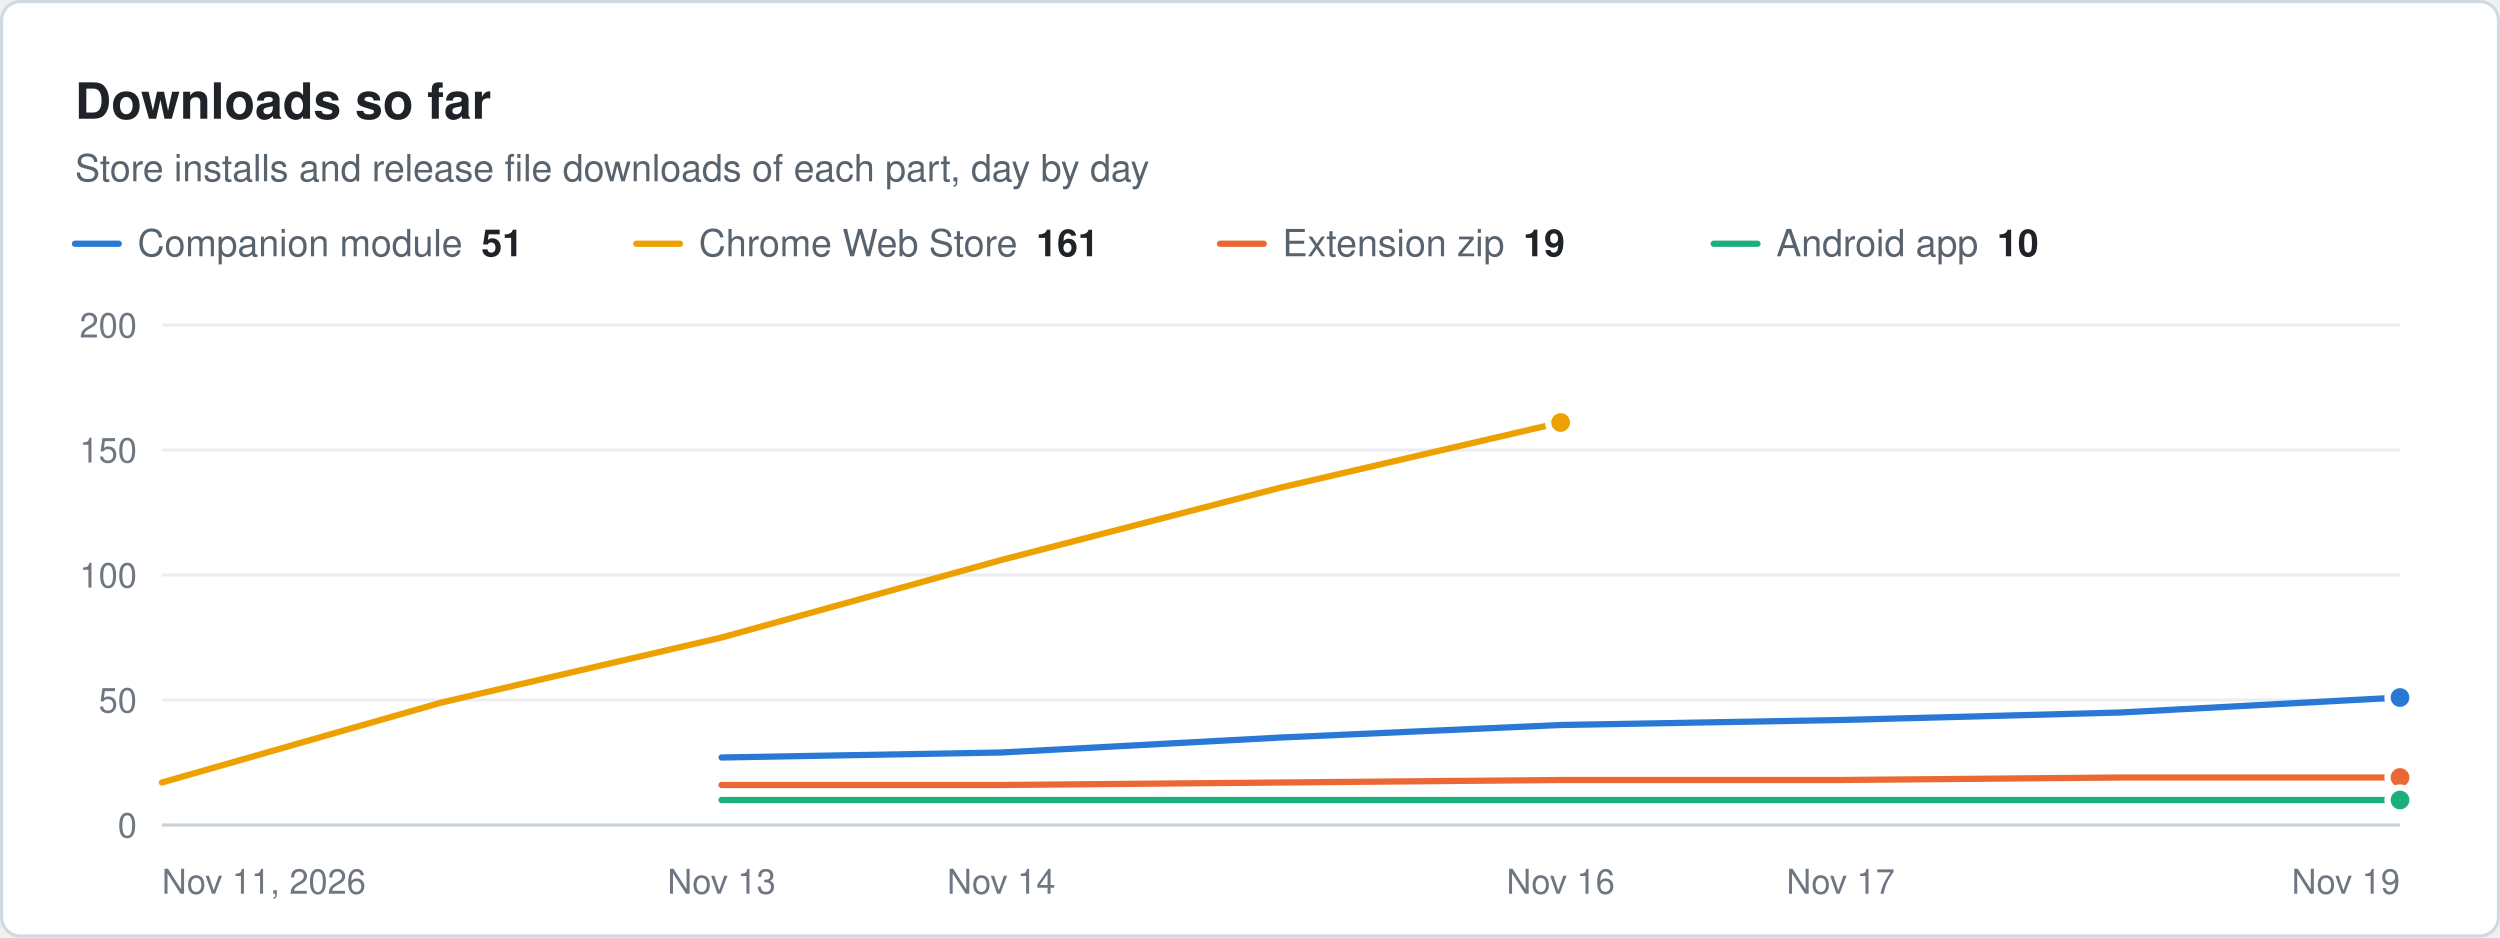
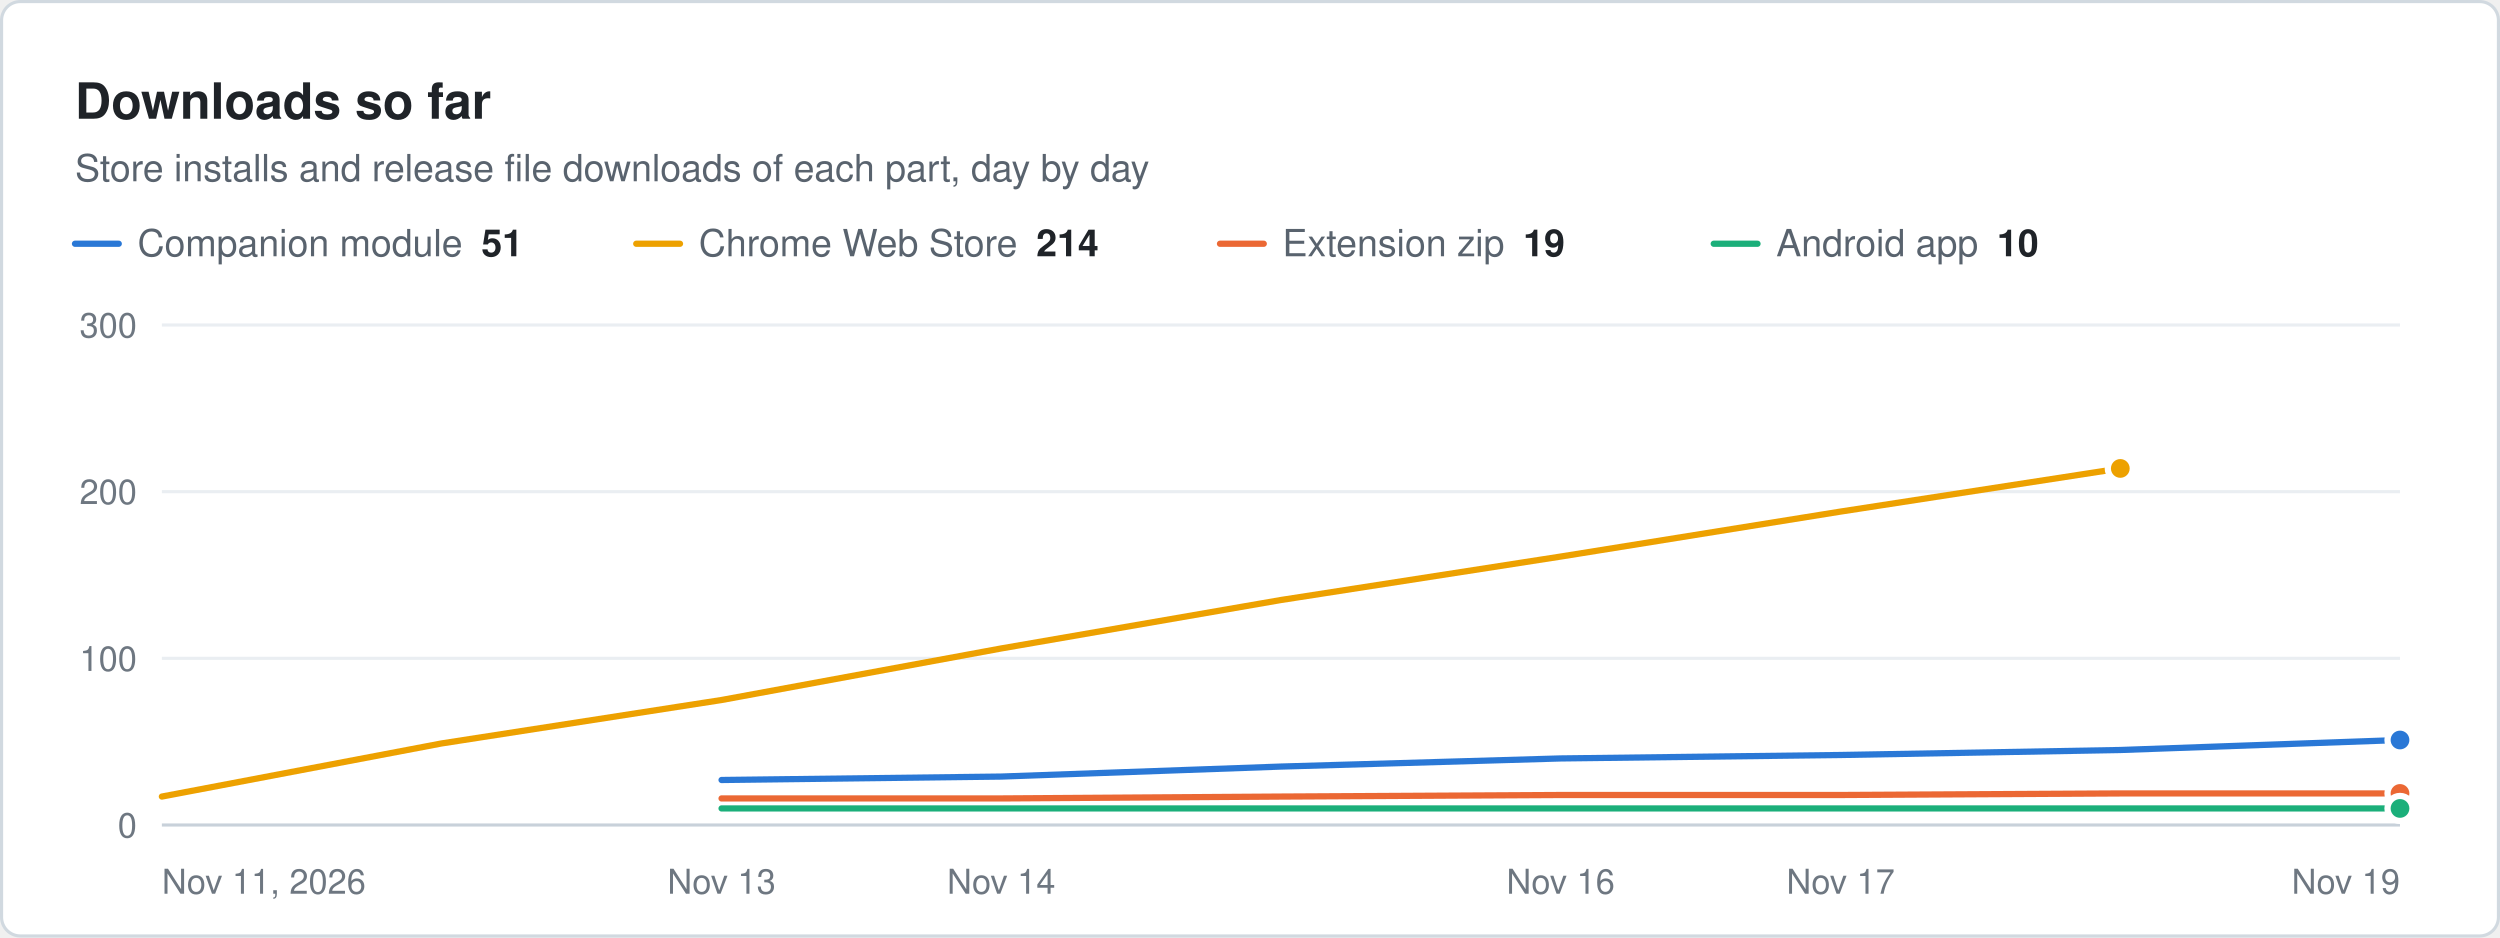
<svg xmlns="http://www.w3.org/2000/svg" width="800" height="300" viewBox="0 0 800 300" role="img" aria-label="Downloads so far. Store installs and release file downloads of each part, day by day" font-family="system-ui, -apple-system, &quot;Segoe UI&quot;, Helvetica, Arial, sans-serif">
  <rect x="0.5" y="0.5" width="799" height="299" rx="6" fill="#ffffff" stroke="#d1d9e0" />
  <text x="24" y="38" font-size="16" fill="#1f2328" font-weight="600">Downloads so far</text>
  <text x="24" y="58" font-size="12" fill="#59636e">Store installs and release file downloads of each part, day by day</text>
  <line x1="24" x2="38" y1="78" y2="78" stroke="#2a78d6" stroke-width="2" stroke-linecap="round" />
  <text x="44" y="82" font-size="12" fill="#59636e">Companion module<tspan dx="6" font-weight="600" fill="#1f2328">51</tspan>
  </text>
  <line x1="203.6" x2="217.6" y1="78" y2="78" stroke="#eda100" stroke-width="2" stroke-linecap="round" />
-   <text x="223.6" y="82" font-size="12" fill="#59636e">Chrome Web Store<tspan dx="6" font-weight="600" fill="#1f2328">161</tspan>
+   <text x="223.6" y="82" font-size="12" fill="#59636e">Chrome Web Store<tspan dx="6" font-weight="600" fill="#1f2328">214</tspan>
  </text>
  <line x1="390.4" x2="404.4" y1="78" y2="78" stroke="#eb6834" stroke-width="2" stroke-linecap="round" />
  <text x="410.4" y="82" font-size="12" fill="#59636e">Extension zip<tspan dx="6" font-weight="600" fill="#1f2328">19</tspan>
  </text>
  <line x1="548.4" x2="562.4" y1="78" y2="78" stroke="#1baf7a" stroke-width="2" stroke-linecap="round" />
  <text x="568.4" y="82" font-size="12" fill="#59636e">Android app<tspan dx="6" font-weight="600" fill="#1f2328">10</tspan>
  </text>
  <line x1="51.8" x2="768" y1="264" y2="264" stroke="#c8d1da" stroke-width="1" />
  <text x="43.8" y="268" font-size="11" fill="#6e7781" text-anchor="end">0</text>
-   <line x1="51.8" x2="768" y1="224" y2="224" stroke="#eaeef2" stroke-width="1" />
-   <text x="43.8" y="228" font-size="11" fill="#6e7781" text-anchor="end">50</text>
-   <line x1="51.8" x2="768" y1="184" y2="184" stroke="#eaeef2" stroke-width="1" />
-   <text x="43.8" y="188" font-size="11" fill="#6e7781" text-anchor="end">100</text>
-   <line x1="51.8" x2="768" y1="144" y2="144" stroke="#eaeef2" stroke-width="1" />
-   <text x="43.8" y="148" font-size="11" fill="#6e7781" text-anchor="end">150</text>
+   <line x1="51.8" x2="768" y1="210.667" y2="210.667" stroke="#eaeef2" stroke-width="1" />
+   <text x="43.8" y="214.7" font-size="11" fill="#6e7781" text-anchor="end">100</text>
+   <line x1="51.8" x2="768" y1="157.333" y2="157.333" stroke="#eaeef2" stroke-width="1" />
+   <text x="43.8" y="161.3" font-size="11" fill="#6e7781" text-anchor="end">200</text>
  <line x1="51.8" x2="768" y1="104" y2="104" stroke="#eaeef2" stroke-width="1" />
-   <text x="43.8" y="108" font-size="11" fill="#6e7781" text-anchor="end">200</text>
+   <text x="43.8" y="108" font-size="11" fill="#6e7781" text-anchor="end">300</text>
  <text x="51.8" y="286" font-size="11" fill="#6e7781">Nov 11, 2026</text>
  <text x="230.9" y="286" font-size="11" fill="#6e7781" text-anchor="middle">Nov 13</text>
  <text x="320.4" y="286" font-size="11" fill="#6e7781" text-anchor="middle">Nov 14</text>
  <text x="499.4" y="286" font-size="11" fill="#6e7781" text-anchor="middle">Nov 16</text>
  <text x="589" y="286" font-size="11" fill="#6e7781" text-anchor="middle">Nov 17</text>
  <text x="768" y="286" font-size="11" fill="#6e7781" text-anchor="end">Nov 19</text>
-   <path d="M230.9 242.4 L320.4 240.8 L409.9 236 L499.4 232 L589 230.4 L678.5 228 L768 223.2" fill="none" stroke="#2a78d6" stroke-width="2" stroke-linejoin="round" stroke-linecap="round" />
-   <circle cx="768" cy="223.2" r="4" fill="#2a78d6" stroke="#ffffff" stroke-width="2" />
-   <path d="M51.8 250.4 L141.3 224.8 L230.9 204 L320.4 179.2 L409.9 156 L499.4 135.2" fill="none" stroke="#eda100" stroke-width="2" stroke-linejoin="round" stroke-linecap="round" />
-   <circle cx="499.4" cy="135.2" r="4" fill="#eda100" stroke="#ffffff" stroke-width="2" />
-   <path d="M230.9 251.2 L320.4 251.2 L409.9 250.4 L499.4 249.6 L589 249.6 L678.5 248.8 L768 248.8" fill="none" stroke="#eb6834" stroke-width="2" stroke-linejoin="round" stroke-linecap="round" />
-   <circle cx="768" cy="248.8" r="4" fill="#eb6834" stroke="#ffffff" stroke-width="2" />
-   <path d="M230.9 256 L320.4 256 L409.9 256 L499.4 256 L589 256 L678.5 256 L768 256" fill="none" stroke="#1baf7a" stroke-width="2" stroke-linejoin="round" stroke-linecap="round" />
-   <circle cx="768" cy="256" r="4" fill="#1baf7a" stroke="#ffffff" stroke-width="2" />
+   <path d="M230.9 249.6 L320.4 248.5 L409.9 245.3 L499.4 242.7 L589 241.6 L678.5 240 L768 236.8" fill="none" stroke="#2a78d6" stroke-width="2" stroke-linejoin="round" stroke-linecap="round" />
+   <circle cx="768" cy="236.8" r="4" fill="#2a78d6" stroke="#ffffff" stroke-width="2" />
+   <path d="M51.8 254.9 L141.3 237.9 L230.9 224 L320.4 207.5 L409.9 192 L499.4 178.1 L589 163.7 L678.5 149.9" fill="none" stroke="#eda100" stroke-width="2" stroke-linejoin="round" stroke-linecap="round" />
+   <circle cx="678.5" cy="149.9" r="4" fill="#eda100" stroke="#ffffff" stroke-width="2" />
+   <path d="M230.9 255.5 L320.4 255.5 L409.9 254.9 L499.4 254.4 L589 254.4 L678.5 253.9 L768 253.9" fill="none" stroke="#eb6834" stroke-width="2" stroke-linejoin="round" stroke-linecap="round" />
+   <circle cx="768" cy="253.9" r="4" fill="#eb6834" stroke="#ffffff" stroke-width="2" />
+   <path d="M230.9 258.7 L320.4 258.7 L409.9 258.7 L499.4 258.7 L589 258.7 L678.5 258.7 L768 258.7" fill="none" stroke="#1baf7a" stroke-width="2" stroke-linejoin="round" stroke-linecap="round" />
+   <circle cx="768" cy="258.7" r="4" fill="#1baf7a" stroke="#ffffff" stroke-width="2" />
</svg>
